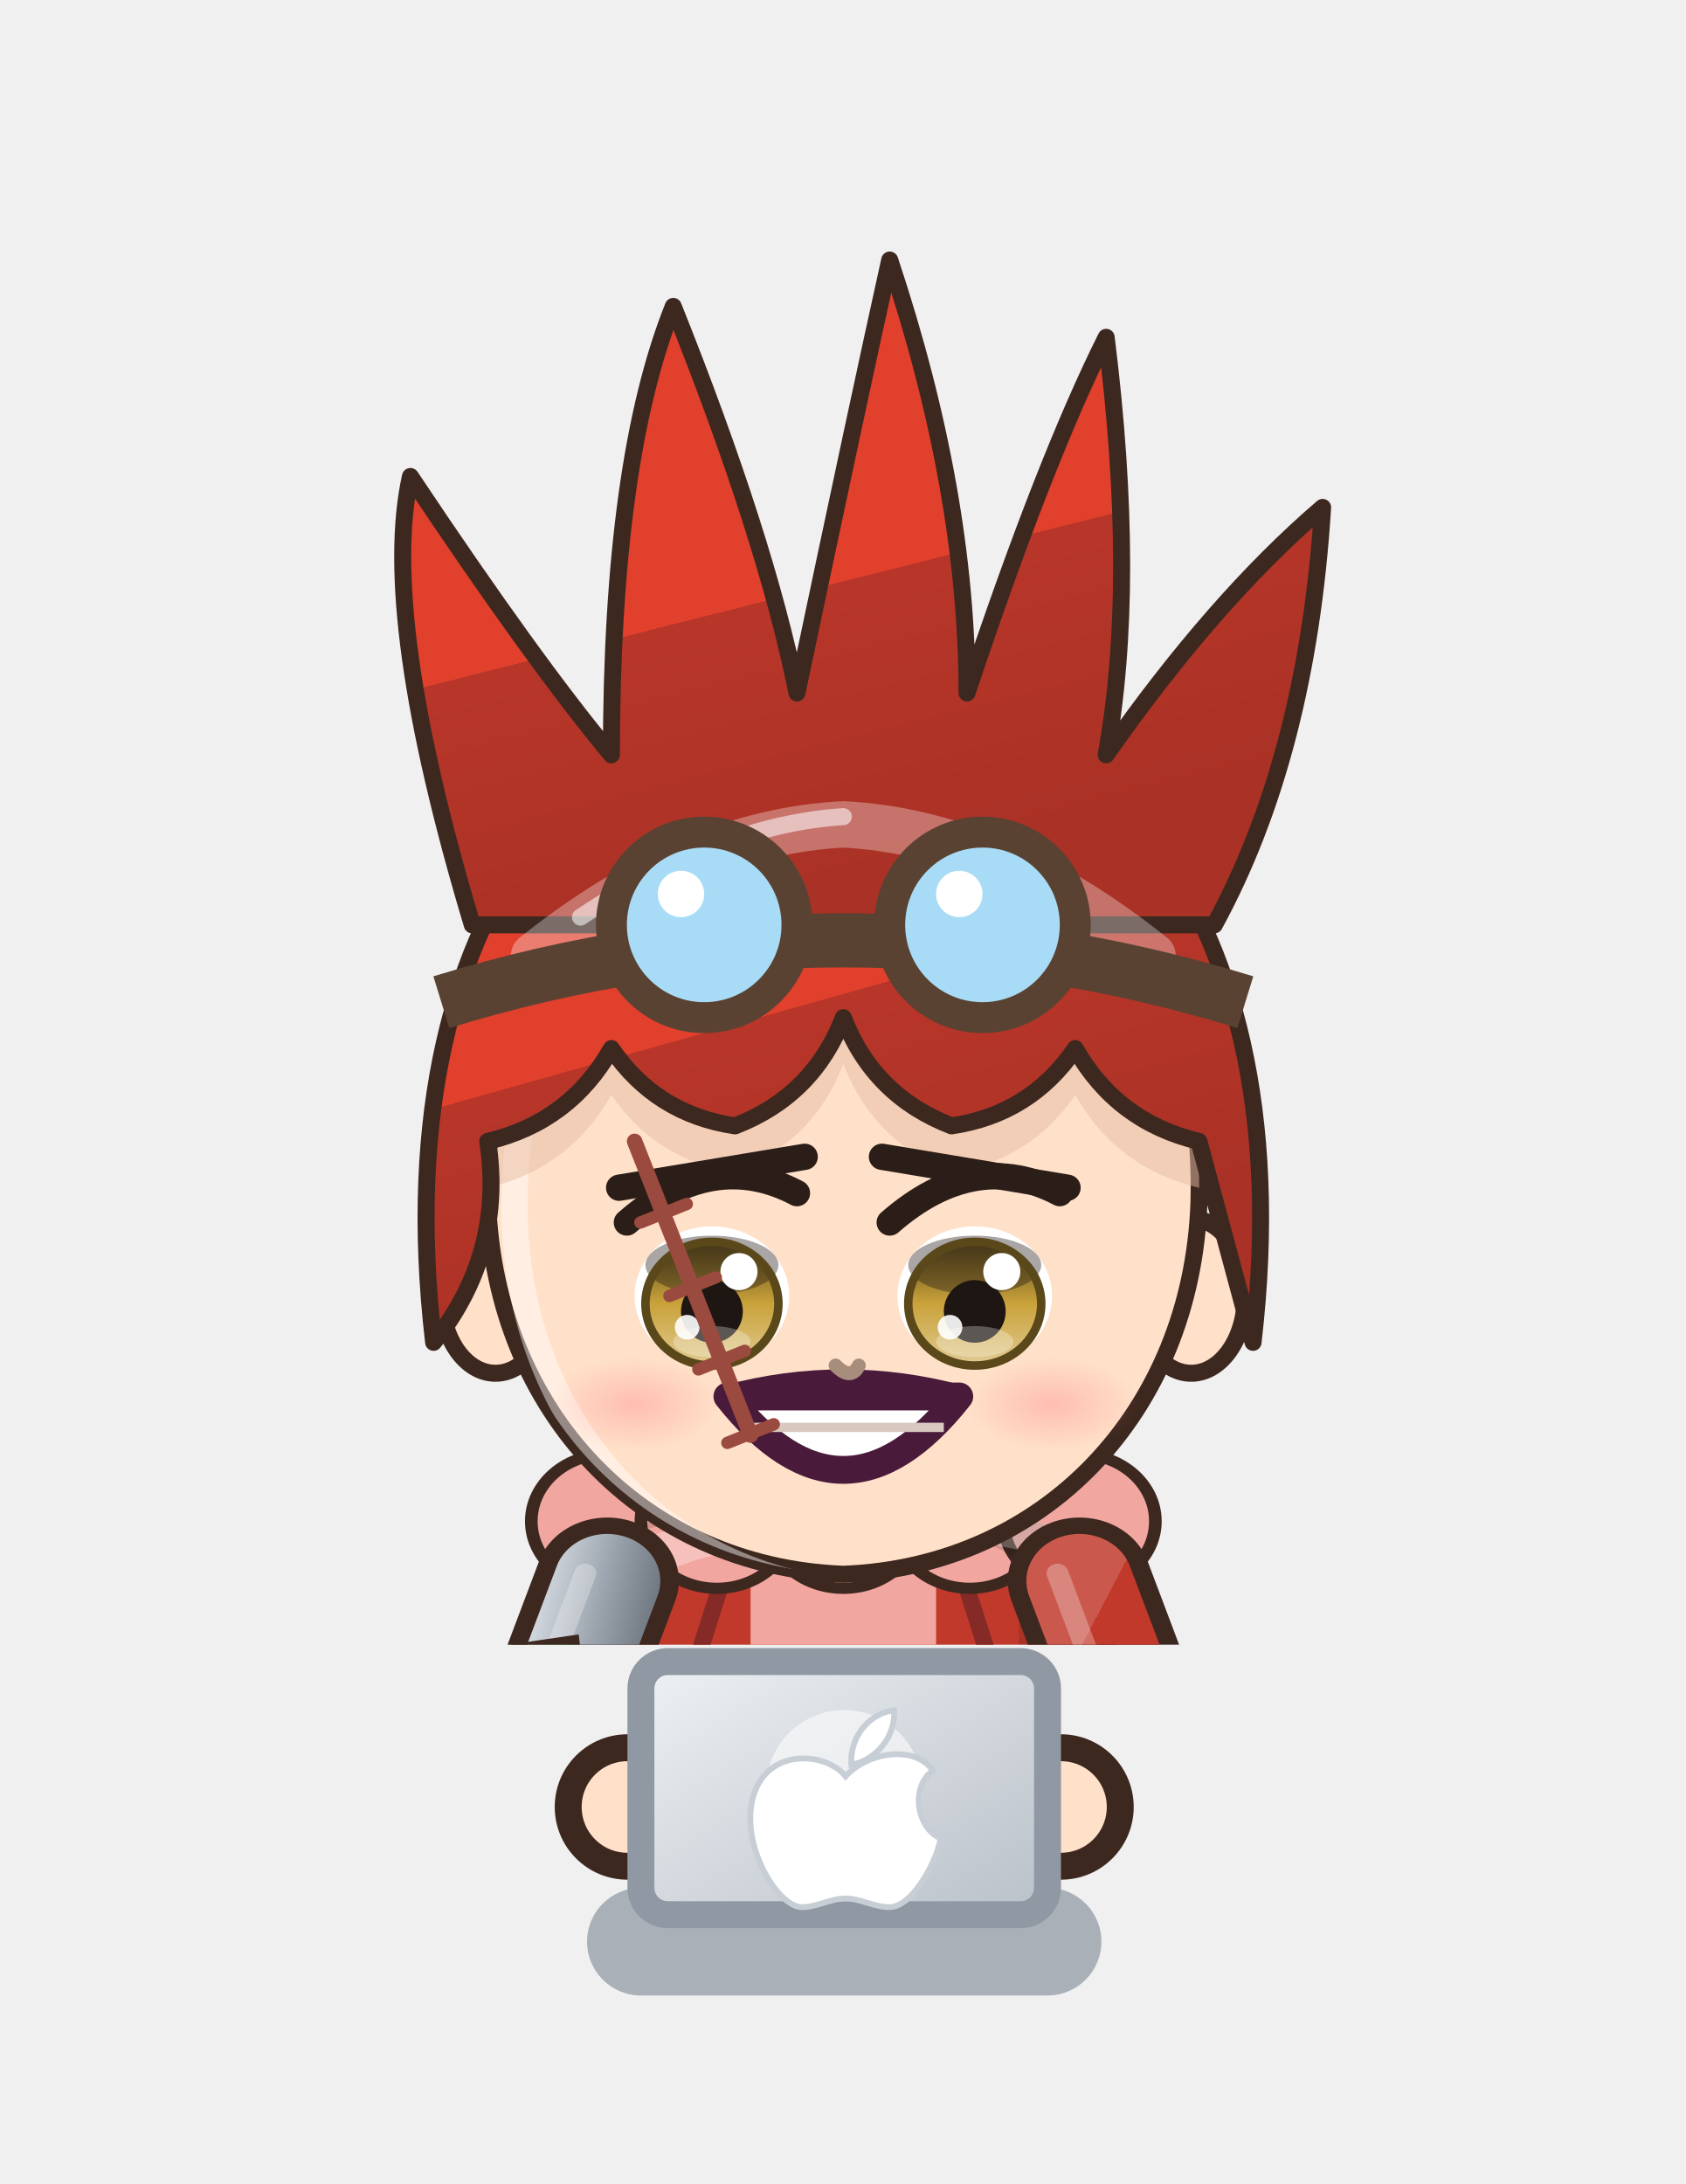
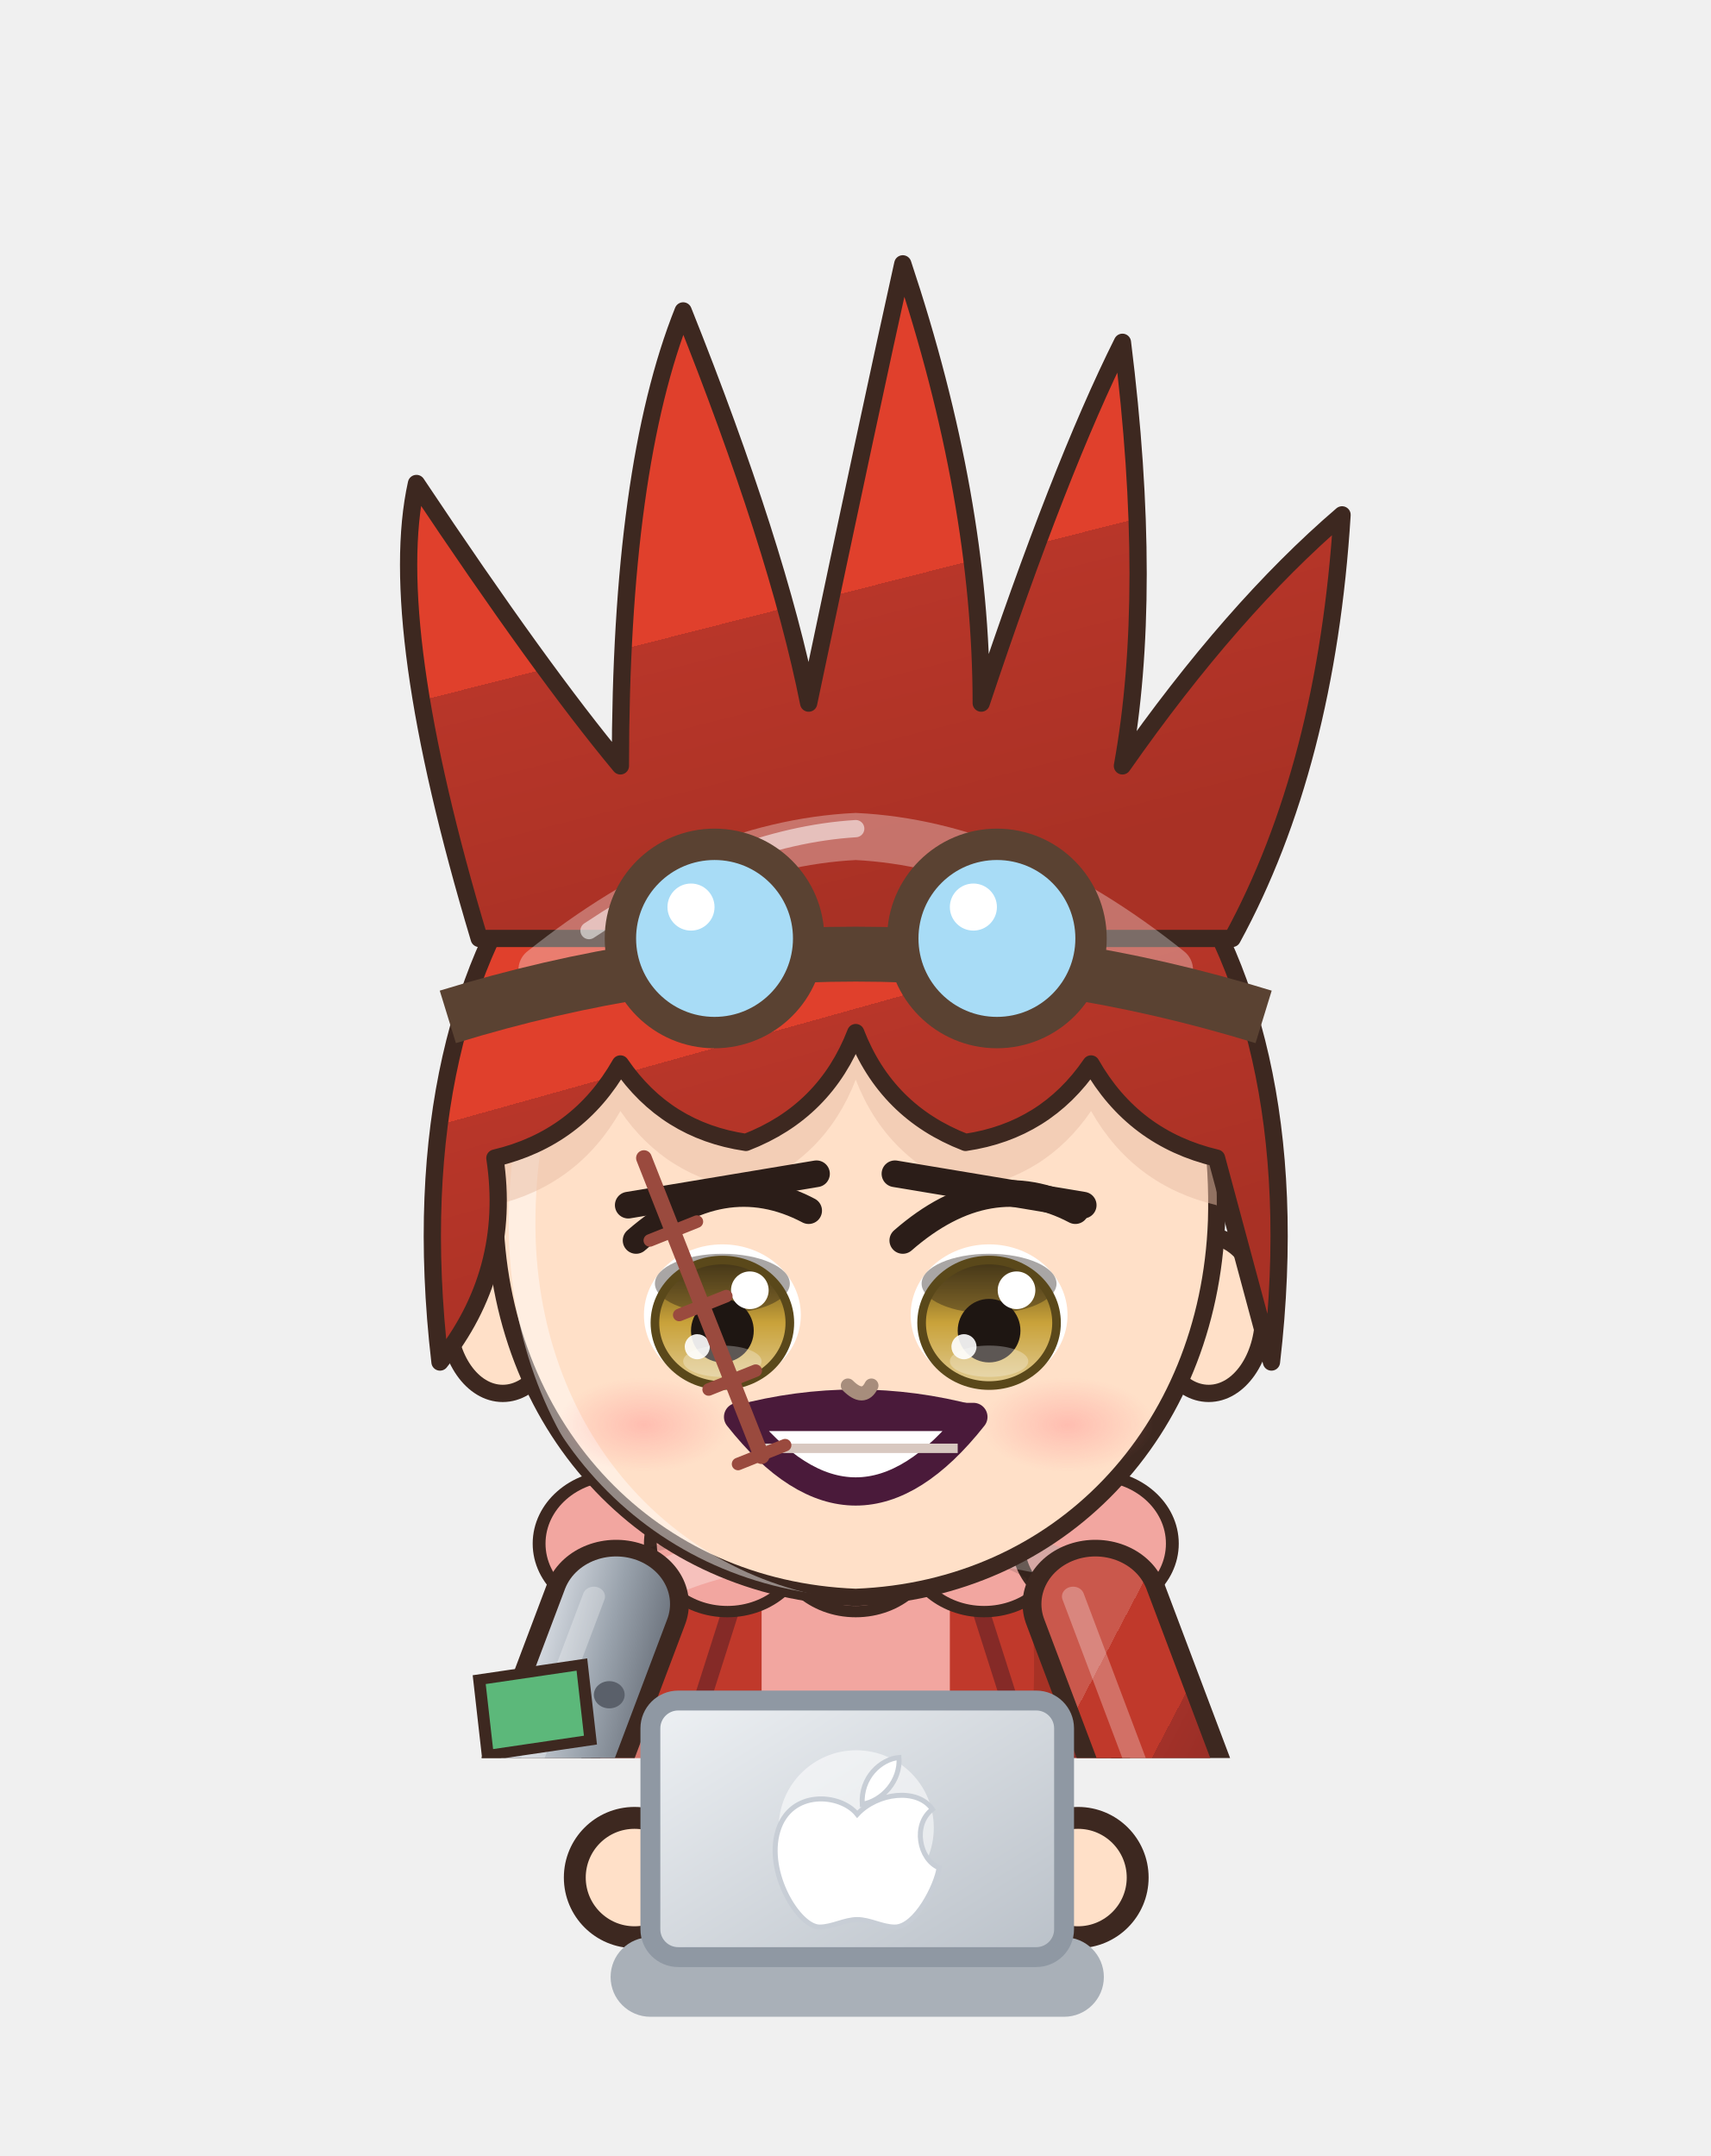
- <svg xmlns="http://www.w3.org/2000/svg" viewBox="972.4 332.9 62.6 81.1" width="62.6" height="81.1">
-   <svg x="972.4" y="332.9" viewBox="-120 -180 240 234.02" width="62.634" height="61.073">
+ <svg xmlns="http://www.w3.org/2000/svg" viewBox="1170.7 305.6 86.0 108.4" width="86.0" height="108.4">
+   <svg x="1170.7" y="305.6" viewBox="-120 -180 240 246.53" width="86.049" height="88.39">
    <defs>
      <linearGradient id="hair115" x1="0" y1="0" x2=".35" y2="1">
        <stop offset="0" stop-color="#e45e4d" />
        <stop offset=".16" stop-color="#e45e4d" />
        <stop offset=".16" stop-color="#e0402c" />
        <stop offset=".58" stop-color="#e0402c" />
        <stop offset=".58" stop-color="#b83629" />
        <stop offset="1" stop-color="#a93125" />
      </linearGradient>
      <radialGradient id="skin115" cx=".4" cy=".32" r=".85">
        <stop offset="0" stop-color="#ffe0c8" />
        <stop offset=".84" stop-color="#ffe0c8" />
        <stop offset=".84" stop-color="#f1cab1" />
        <stop offset="1" stop-color="#f1cab1" />
      </radialGradient>
      <linearGradient id="cloth115" x1="0" y1="0" x2=".45" y2="1">
        <stop offset="0" stop-color="#ca584c" />
        <stop offset=".16" stop-color="#ca584c" />
        <stop offset=".16" stop-color="#c0392b" />
        <stop offset=".6" stop-color="#c0392b" />
        <stop offset=".6" stop-color="#a23129" />
        <stop offset="1" stop-color="#952d25" />
      </linearGradient>
      <linearGradient id="iris115" x1="0" y1="0" x2="0" y2="1">
        <stop offset="0" stop-color="#5a481a" />
        <stop offset=".5" stop-color="#c9a23a" />
        <stop offset="1" stop-color="#e1cb92" />
      </linearGradient>
      <linearGradient id="gold115" x1="0" y1="0" x2="1" y2="1">
        <stop offset="0" stop-color="#f6d27a" />
        <stop offset=".55" stop-color="#d9a63a" />
        <stop offset="1" stop-color="#a8761e" />
      </linearGradient>
      <linearGradient id="steel115" x1="0" y1="0" x2="1" y2="1">
        <stop offset="0" stop-color="#e4e8ee" />
        <stop offset=".5" stop-color="#9aa3ad" />
        <stop offset="1" stop-color="#5a606a" />
      </linearGradient>
      <linearGradient id="beard115" x1="0" y1="0" x2="0" y2="1">
        <stop offset="0" stop-color="#e6e6ea" />
        <stop offset="1" stop-color="#b8b8c2" />
      </linearGradient>
      <radialGradient id="hawkiris115" cx=".45" cy=".4" r=".7">
        <stop offset="0" stop-color="#ffe27a" />
        <stop offset=".6" stop-color="#e8a52a" />
        <stop offset="1" stop-color="#9a5a12" />
      </radialGradient>
      <linearGradient id="straw115" x1="0" y1="0" x2=".3" y2="1">
        <stop offset="0" stop-color="#ffe7aa" />
        <stop offset=".16" stop-color="#ffe7aa" />
        <stop offset=".16" stop-color="#ffe39a" />
        <stop offset=".58" stop-color="#ffe39a" />
        <stop offset=".58" stop-color="#e9b456" />
        <stop offset="1" stop-color="#d6a54f" />
      </linearGradient>
      <radialGradient id="blush115">
        <stop offset="0" stop-color="#ff7f86" stop-opacity=".9" />
        <stop offset="1" stop-color="#ff7f86" stop-opacity="0" />
      </radialGradient>
      <clipPath id="face115">
        <path d="M -46,-4 C -47,-38 -25,-55 0,-55 C 25,-55 47,-38 46,-4 C 45,23 26,43 0,44 C -26,43 -45,23 -46,-4 Z" />
      </clipPath>
      <clipPath id="torso115">
        <path d="M -30,50 C -34,68 -28,94 -26,124 L 26,124 C 28,94 34,68 30,50 C 18,40 -18,40 -30,50 Z" />
      </clipPath>
    </defs>
    <ellipse cx="0" cy="208" rx="42" ry="7" fill="#000000" opacity=".16" />
    <g transform="translate(0,44.0) scale(1.100,1.100) translate(0,-44)" />
    <g transform="translate(0,205) scale(1.2,1.06) translate(0,-205)">
      <path d="M -23.5,118 Q -24.5,160.0 -20.5,202 L -5.5,202 Q -1.5,160.0 -2.5,118 Z" fill="#2b2a38" stroke="#3d2820" stroke-width="2.2" stroke-linejoin="round" />
      <path d="M -9,124 Q -8,160 -10,196" stroke="#000000" stroke-width="4.5" fill="none" opacity=".14" stroke-linecap="round" />
      <path d="M -18,126 Q -19,150 -18,170" stroke="#ffffff" stroke-width="2" fill="none" opacity=".22" stroke-linecap="round" />
      <ellipse cx="-13" cy="205" rx="14" ry="7" fill="#3a2a24" stroke="#3d2820" stroke-width="2.2" stroke-linejoin="round" />
      <ellipse cx="-17" cy="202.5" rx="5" ry="2" fill="#ffffff" opacity=".35" />
      <path d="M 2.5,118 Q 1.5,160.0 5.5,202 L 20.5,202 Q 24.5,160.0 23.5,118 Z" fill="#2b2a38" stroke="#3d2820" stroke-width="2.2" stroke-linejoin="round" />
      <path d="M 17,124 Q 18,160 16,196" stroke="#000000" stroke-width="4.5" fill="none" opacity=".14" stroke-linecap="round" />
      <path d="M 8,126 Q 7,150 8,170" stroke="#ffffff" stroke-width="2" fill="none" opacity=".22" stroke-linecap="round" />
      <ellipse cx="13" cy="205" rx="14" ry="7" fill="#3a2a24" stroke="#3d2820" stroke-width="2.2" stroke-linejoin="round" />
      <ellipse cx="9" cy="202.5" rx="5" ry="2" fill="#ffffff" opacity=".35" />
      <path d="M -30,50 C -34,68 -28,94 -26,124 L 26,124 C 28,94 34,68 30,50 C 18,40 -18,40 -30,50 Z" fill="url(#cloth115)" stroke="#3d2820" stroke-width="2.2" stroke-linejoin="round" />
      <path d="M -11,42 L 11,42 L 11,124 L -11,124 Z" fill="#f2a6a0" />
      <path d="M -11,42 L -20,74 L -11,124 M 11,42 L 20,74 L 11,124" stroke="#852a27" stroke-width="2" fill="none" />
      <circle cx="-28" cy="46" r="9" fill="#f2a6a0" stroke="#3d2820" stroke-width="1.5" />
      <circle cx="-15" cy="46" r="9" fill="#f2a6a0" stroke="#3d2820" stroke-width="1.5" />
      <circle cx="0" cy="46" r="9" fill="#f2a6a0" stroke="#3d2820" stroke-width="1.5" />
      <circle cx="15" cy="46" r="9" fill="#f2a6a0" stroke="#3d2820" stroke-width="1.5" />
      <circle cx="28" cy="46" r="9" fill="#f2a6a0" stroke="#3d2820" stroke-width="1.5" />
      <g clip-path="url(#torso115)">
        <path d="M -30,50 C -34,68 -28,94 -26,124 L 26,124 C 28,94 34,68 30,50 C 18,40 -18,40 -30,50 Z" transform="translate(4,3)" fill="none" stroke="#ffffff" stroke-width="5" opacity=".3" />
        <path d="M -30,50 C -34,68 -28,94 -26,124 L 26,124 C 28,94 34,68 30,50 C 18,40 -18,40 -30,50 Z" transform="translate(-6,-2)" fill="none" stroke="#000000" stroke-width="9" opacity=".13" />
      </g>
      <path d="M -27,112 L -36,176 L -10,176 L -9,118 Z M 27,112 L 36,176 L 10,176 L 9,118 Z" fill="url(#cloth115)" stroke="#3d2820" stroke-width="2.2" stroke-linejoin="round" />
      <path d="M -28,54 L -38,84 L -31,102" stroke="#3d2820" stroke-width="17" fill="none" stroke-linecap="round" stroke-linejoin="round" />
      <path d="M -28,54 L -38,84 L -31,102" stroke="url(#steel115)" stroke-width="12.6" fill="none" stroke-linecap="round" stroke-linejoin="round" />
      <path d="M -28,54 L -38,84 L -31,102" transform="translate(-2.6,-1)" stroke="#ffffff" stroke-width="2.6" fill="none" stroke-linecap="round" stroke-linejoin="round" opacity=".28" />
      <circle cx="-28.8" cy="66.0" r="1.8" fill="#5a606a" />
      <circle cx="-29.5" cy="78.0" r="1.8" fill="#5a606a" />
      <circle cx="-30.2" cy="90.0" r="1.8" fill="#5a606a" />
      <path d="M 28,54 L 38,84 L 31,102" stroke="#3d2820" stroke-width="17" fill="none" stroke-linecap="round" stroke-linejoin="round" />
      <path d="M 28,54 L 38,84 L 31,102" stroke="url(#cloth115)" stroke-width="12.6" fill="none" stroke-linecap="round" stroke-linejoin="round" />
      <path d="M 28,54 L 38,84 L 31,102" transform="translate(-2.6,-1)" stroke="#ffffff" stroke-width="2.6" fill="none" stroke-linecap="round" stroke-linejoin="round" opacity=".28" />
      <circle cx="-31" cy="102" r="8.5" fill="url(#steel115)" stroke="#3d2820" stroke-width="2.2" />
      <circle cx="31" cy="102" r="8.5" fill="url(#skin115)" stroke="#3d2820" stroke-width="2.2" />
      <path d="M -44,64 L -32,62 L -31,72 L -43,74 Z" fill="#5cb87a" stroke="#3d2820" stroke-width="1.4" />
      <path d="M -10,34 L 10,34 L 9,46 Q 0,50 -9,46 Z" fill="#f1cab1" />
    </g>
    <g transform="translate(0,44.0) scale(1.100,1.100) translate(0,-44)">
      <ellipse cx="-45" cy="8" rx="7" ry="10" fill="url(#skin115)" stroke="#3d2820" stroke-width="2.2" stroke-linejoin="round" />
      <ellipse cx="45" cy="8" rx="7" ry="10" fill="url(#skin115)" stroke="#3d2820" stroke-width="2.2" stroke-linejoin="round" />
      <path d="M -46,-4 C -47,-38 -25,-55 0,-55 C 25,-55 47,-38 46,-4 C 45,23 26,43 0,44 C -26,43 -45,23 -46,-4 Z" fill="url(#skin115)" stroke="#3d2820" stroke-width="2.2" stroke-linejoin="round" />
      <g clip-path="url(#face115)">
        <path d="M -46,-4 C -47,-38 -25,-55 0,-55 C 25,-55 47,-38 46,-4 C 45,23 26,43 0,44 C -26,43 -45,23 -46,-4 Z" transform="translate(3.5,2.5)" fill="none" stroke="#ffffff" stroke-width="3.4" opacity=".45" />
      </g>
      <g clip-path="url(#face115)">
        <path d="M -53,14 C -60,-46 -28,-72 0,-72 C 28,-72 60,-46 53,14 L 46,-12 Q 35.4,-14.5 30,-24 Q 24.2,-15.5 14,-14 Q 3.9,-17.9 0,-28 Q -3.9,-17.9 -14,-14 Q -24.2,-15.5 -30,-24 Q -35.4,-14.5 -46,-12 Q -43.8,2.5 -53,14 Z" transform="translate(0,6)" fill="#e7bca4" opacity=".5" />
      </g>
      <ellipse cx="-17" cy="8" rx="10" ry="9" fill="#ffffff" />
      <ellipse cx="-17" cy="9" rx="8.6" ry="8" fill="url(#iris115)" />
      <ellipse cx="-17" cy="4.0" rx="8.6" ry="3.8" fill="#1e1612" opacity=".38" />
      <ellipse cx="-17" cy="9" rx="8.6" ry="8" fill="none" stroke="#5a481a" stroke-width="1.1" />
      <ellipse cx="-17" cy="10" rx="4" ry="4.05" fill="#1e1612" />
      <ellipse cx="-17" cy="13.9" rx="5" ry="2.0" fill="#ffffff" opacity=".28" />
      <circle cx="-13.5" cy="4.85" r="2.4" fill="#ffffff" />
      <circle cx="-20.2" cy="12.05" r="1.6" fill="#ffffff" opacity=".9" />
      <path d="M -28,-1.5 Q -17,-11.1 -6,-5.3" stroke="#2b1d18" stroke-width="3.4" fill="none" stroke-linecap="round" />
      <path d="M -29,-6 L -5,-10" stroke="#2b1d18" stroke-width="3.4" stroke-linecap="round" />
      <ellipse cx="17" cy="8" rx="10" ry="9" fill="#ffffff" />
      <ellipse cx="17" cy="9" rx="8.6" ry="8" fill="url(#iris115)" />
      <ellipse cx="17" cy="4.0" rx="8.6" ry="3.8" fill="#1e1612" opacity=".38" />
      <ellipse cx="17" cy="9" rx="8.6" ry="8" fill="none" stroke="#5a481a" stroke-width="1.1" />
      <ellipse cx="17" cy="10" rx="4" ry="4.05" fill="#1e1612" />
      <ellipse cx="17" cy="13.9" rx="5" ry="2.0" fill="#ffffff" opacity=".28" />
      <circle cx="20.5" cy="4.85" r="2.4" fill="#ffffff" />
      <circle cx="13.8" cy="12.05" r="1.6" fill="#ffffff" opacity=".9" />
      <path d="M 6,-1.5 Q 17,-11.1 28,-5.3" stroke="#2b1d18" stroke-width="3.4" fill="none" stroke-linecap="round" />
      <path d="M 5,-10 L 29,-6" stroke="#2b1d18" stroke-width="3.4" stroke-linecap="round" />
      <path d="M -15,21 Q 0,40 15,21 Z" fill="#ffffff" stroke="#4a1a3a" stroke-width="3.6" stroke-linejoin="round" />
      <path d="M -13,25 L 13,25" stroke="#d8c8c0" stroke-width="1.2" />
      <path d="M -15,21 Q 0,17 15,21" stroke="#4a1a3a" stroke-width="3" fill="none" stroke-linecap="round" />
      <ellipse cx="-27" cy="22" rx="11" ry="6" fill="url(#blush115)" opacity="0.40" />
      <ellipse cx="27" cy="22" rx="11" ry="6" fill="url(#blush115)" opacity="0.40" />
      <path d="M -1,17 Q 1,19 2,17" stroke="#a78d7c" stroke-width="1.8" fill="none" stroke-linecap="round" />
      <path d="M -27,-12 L -12,26" stroke="#9a4a3e" stroke-width="2" stroke-linecap="round" />
      <path d="M -26.25,-1.5 l 6,-2.4" stroke="#9a4a3e" stroke-width="1.6" stroke-linecap="round" />
      <path d="M -22.5,8.0 l 6,-2.4" stroke="#9a4a3e" stroke-width="1.6" stroke-linecap="round" />
      <path d="M -18.75,17.5 l 6,-2.4" stroke="#9a4a3e" stroke-width="1.6" stroke-linecap="round" />
      <path d="M -15.0,27.0 l 6,-2.4" stroke="#9a4a3e" stroke-width="1.6" stroke-linecap="round" />
      <path d="M -53,14 C -60,-46 -28,-72 0,-72 C 28,-72 60,-46 53,14 L 46,-12 Q 35.4,-14.5 30,-24 Q 24.2,-15.5 14,-14 Q 3.9,-17.9 0,-28 Q -3.9,-17.9 -14,-14 Q -24.2,-15.5 -30,-24 Q -35.4,-14.5 -46,-12 Q -43.8,2.5 -53,14 Z" fill="url(#hair115)" stroke="#3d2820" stroke-width="2.2" stroke-linejoin="round" />
      <path d="M -48,-40 Q -60,-80 -56,-98 Q -40,-74 -30,-62 Q -30,-100 -22,-120 Q -10,-90 -6,-70 Q 2,-108 6,-126 Q 16,-96 16,-70 Q 26,-100 34,-116 Q 38,-84 34,-62 Q 48,-82 62,-94 Q 60,-62 48,-40 Z" fill="url(#hair115)" stroke="#3d2820" stroke-width="2.2" stroke-linejoin="round" />
      <defs>
        <clipPath id="hf115">
          <path d="M -53,14 C -60,-46 -28,-72 0,-72 C 28,-72 60,-46 53,14 L 46,-12 Q 35.4,-14.5 30,-24 Q 24.2,-15.5 14,-14 Q 3.9,-17.9 0,-28 Q -3.9,-17.9 -14,-14 Q -24.2,-15.5 -30,-24 Q -35.4,-14.5 -46,-12 Q -43.8,2.5 -53,14 Z" />
        </clipPath>
      </defs>
      <g clip-path="url(#hf115)">
        <path d="M -40,-36 Q -20,-52 0,-53 Q 20,-52 40,-36" stroke="#ffffff" stroke-width="6" fill="none" stroke-linecap="round" opacity=".32" />
        <path d="M -34,-41 Q -16,-53 0,-54" stroke="#ffffff" stroke-width="2.2" fill="none" stroke-linecap="round" opacity=".55" />
      </g>
      <path d="M -52,-30 Q 0,-46 52,-30" stroke="#5a4232" stroke-width="7" fill="none" />
      <circle cx="-18" cy="-40" r="12" fill="#a8dcf6" stroke="#5a4232" stroke-width="4" />
      <circle cx="-21" cy="-44" r="3" fill="#ffffff" />
      <circle cx="18" cy="-40" r="12" fill="#a8dcf6" stroke="#5a4232" stroke-width="4" />
      <circle cx="15" cy="-44" r="3" fill="#ffffff" />
    </g>
    <g transform="translate(0,205) scale(1.2,1.06) translate(0,-205)" />
  </svg>
-   <circle cx="995.7" cy="400.0" r="2.2" fill="#ffe0c8" stroke="#3d2820" stroke-width="1.0" />
-   <circle cx="1011.8" cy="400.0" r="2.2" fill="#ffe0c8" stroke="#3d2820" stroke-width="1.0" />
+   <circle cx="1202.6" cy="400.0" r="3.0" fill="#ffe0c8" stroke="#3d2820" stroke-width="1.1" />
+   <circle cx="1224.9" cy="400.0" r="3.0" fill="#ffe0c8" stroke="#3d2820" stroke-width="1.1" />
  <defs>
    <linearGradient id="lp116" x1="0" y1="0" x2="1" y2="1">
      <stop offset="0" stop-color="#eef1f4" />
      <stop offset="1" stop-color="#b9c0c8" />
    </linearGradient>
  </defs>
-   <rect x="994.2" y="403.0" width="19.1" height="4" rx="2" fill="#a9b0b8" />
-   <rect x="996.2" y="394.6" width="15.1" height="9.4" rx="1.0" fill="url(#lp116)" stroke="#8f98a3" stroke-width="1" />
-   <ellipse cx="1003.75" cy="399.3" rx="2.9" ry="2.9" fill="#ffffff" opacity=".55" />
-   <path d="M 0,-4 C -2,-6.5 -8,-7 -9.5,-2 C -11,3 -7,9.5 -4.5,9.5 C -3,9.5 -1.5,8.6 0,8.6 C 1.5,8.6 3,9.5 4.5,9.5 C 7,9.5 9.5,4.5 9.8,2.4 C 7.4,1.4 6.6,-2.8 9,-4.6 C 7.2,-7.2 2.4,-6.6 0,-4 Z M 0.6,-5.2 C 0.4,-8.4 2.8,-10.6 5,-10.8 C 5.2,-8 3,-5.6 0.6,-5.2 Z" transform="translate(1003.8,400.3) scale(0.36)" fill="#ffffff" stroke="#c8ced6" stroke-width=".6" />
+   <rect x="1201.4" y="403.0" width="24.8" height="4" rx="2" fill="#a9b0b8" />
+   <rect x="1203.4" y="391.1" width="20.8" height="12.9" rx="1.4" fill="url(#lp116)" stroke="#8f98a3" stroke-width="1" />
+   <ellipse cx="1213.75" cy="397.5" rx="3.9" ry="3.9" fill="#ffffff" opacity=".55" />
+   <path d="M 0,-4 C -2,-6.5 -8,-7 -9.5,-2 C -11,3 -7,9.5 -4.5,9.5 C -3,9.5 -1.5,8.6 0,8.6 C 1.5,8.6 3,9.5 4.5,9.5 C 7,9.5 9.5,4.5 9.8,2.4 C 7.4,1.4 6.6,-2.8 9,-4.6 C 7.2,-7.2 2.4,-6.6 0,-4 Z M 0.6,-5.2 C 0.4,-8.4 2.8,-10.6 5,-10.8 C 5.2,-8 3,-5.6 0.6,-5.2 Z" transform="translate(1213.8,398.5) scale(0.42)" fill="#ffffff" stroke="#c8ced6" stroke-width=".6" />
</svg>
